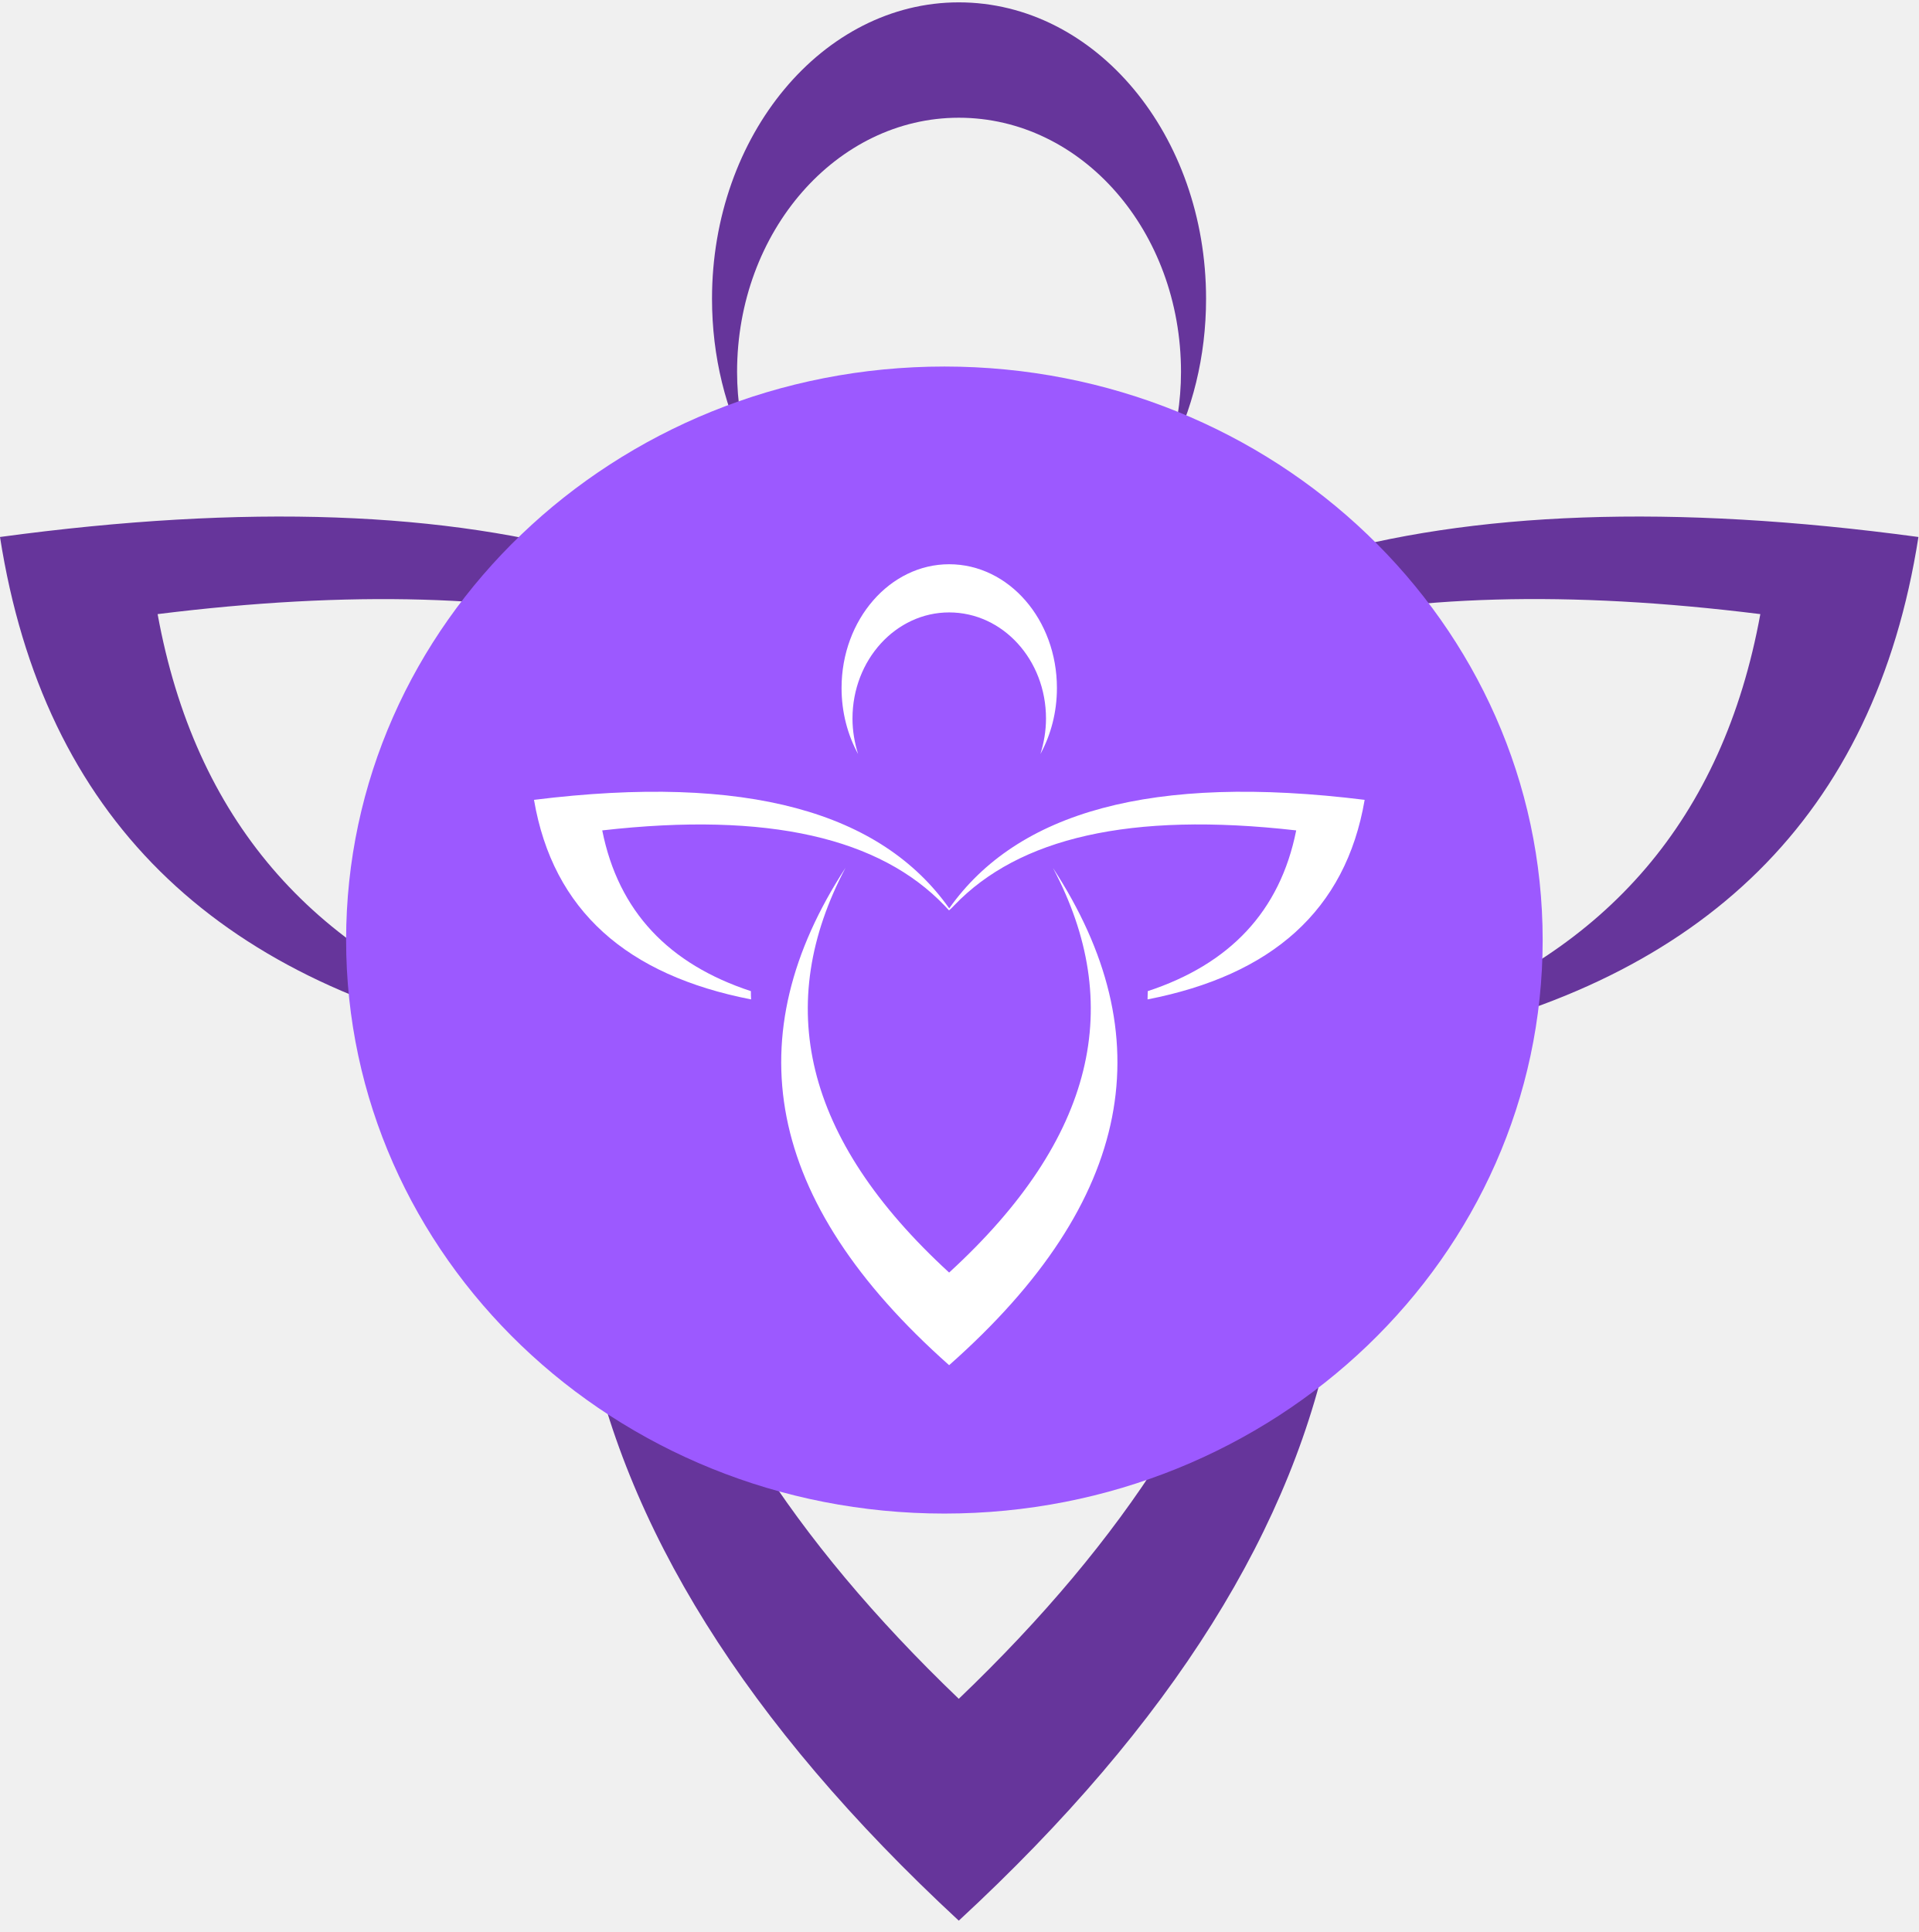
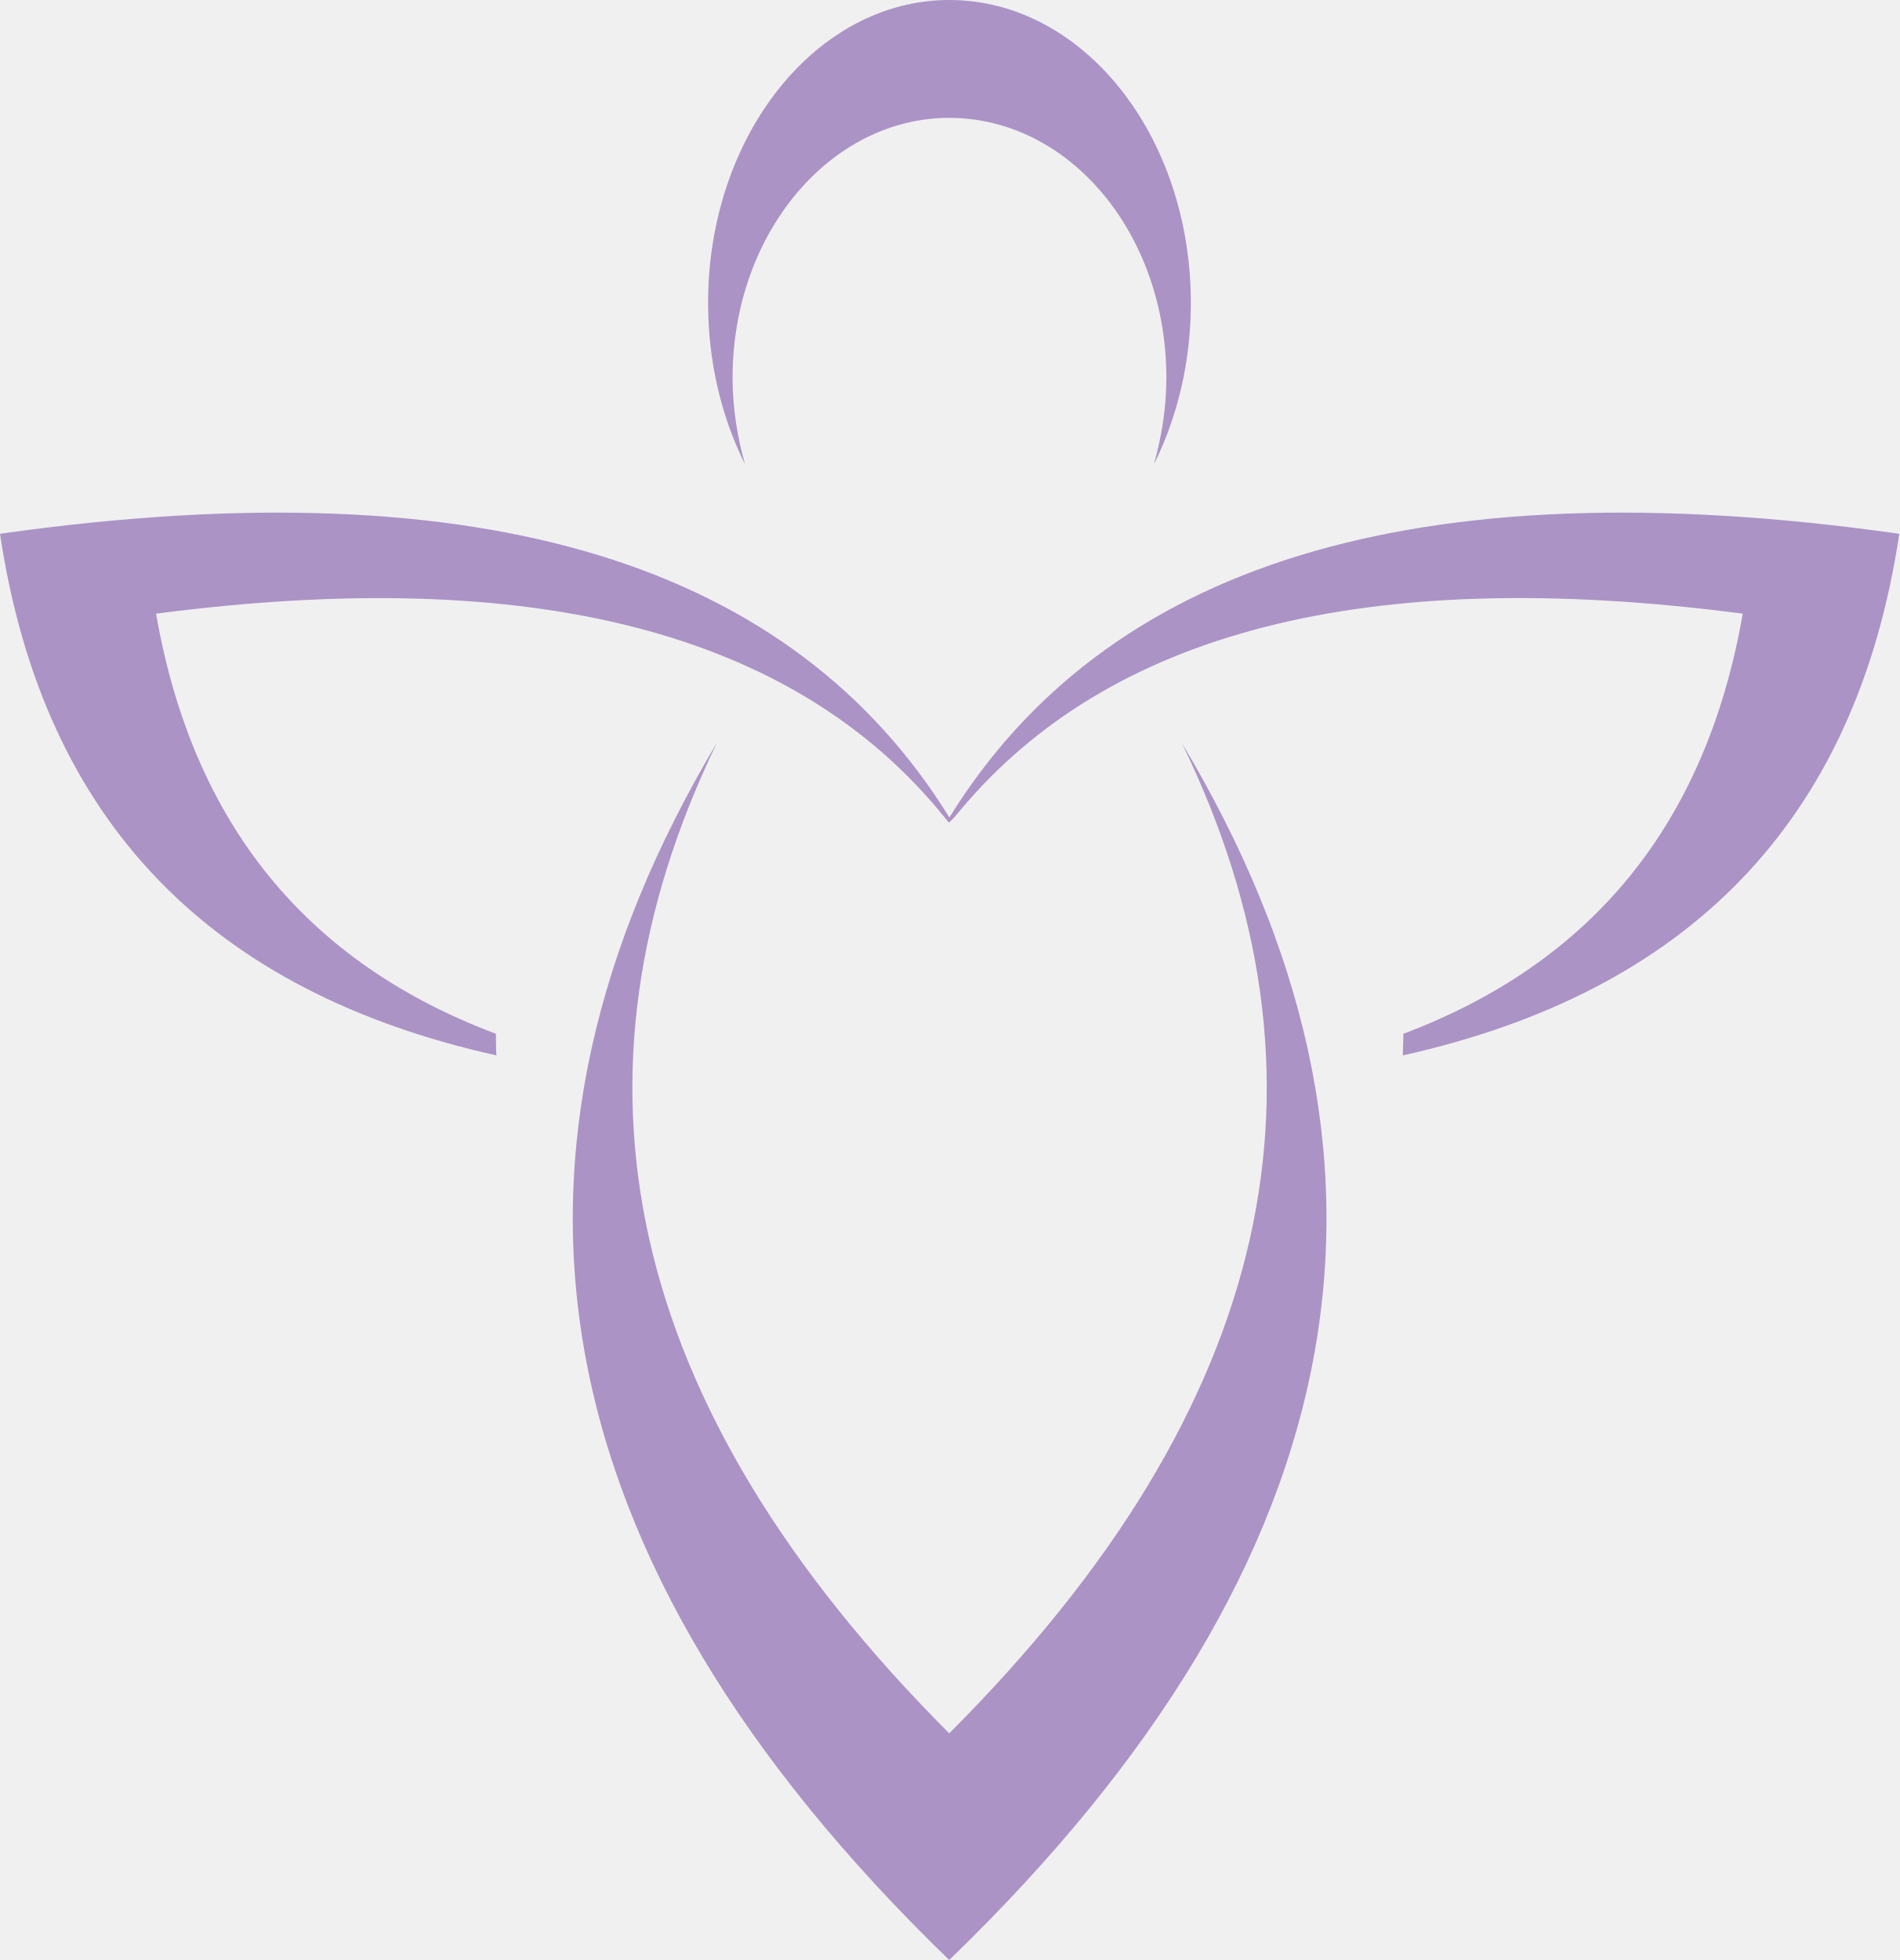
- <svg xmlns="http://www.w3.org/2000/svg" width="140" height="141" viewBox="0 0 140 141" fill="none">
-   <path fill-rule="evenodd" clip-rule="evenodd" d="M0 39.19C3.199 59.637 15.708 71.504 36.591 75.945C36.555 75.428 36.555 74.942 36.555 74.424C22.753 69.464 14.233 59.788 11.502 44.819C39.61 41.319 58.337 46.278 69.191 58.662C69.443 58.967 69.694 59.241 69.947 59.545C70.306 59.241 70.557 58.937 70.844 58.602C81.7 46.248 100.39 41.319 128.462 44.819C125.73 59.788 117.211 69.464 103.445 74.424C103.445 74.942 103.409 75.428 103.409 75.945C124.257 71.504 136.801 59.637 140 39.19C104.02 34.321 81.448 41.472 69.982 59.18C58.516 41.472 35.98 34.321 0 39.19Z" fill="#66359B" />
-   <path fill-rule="evenodd" clip-rule="evenodd" d="M69.968 0.172C79.963 0.172 88.014 9.859 88.014 21.805C88.014 26.049 87.003 29.985 85.252 33.34C85.835 31.39 86.185 29.3 86.185 27.145C86.185 16.876 78.952 8.592 69.968 8.592C61.062 8.592 53.789 16.876 53.789 27.145C53.789 29.3 54.139 31.39 54.722 33.34C52.971 29.985 51.96 26.049 51.96 21.805C51.96 9.859 60.051 0.172 69.968 0.172ZM69.968 140.172C38.776 111.281 34.381 82.494 52.621 53.228C40.603 77.017 45.388 100.43 69.968 123.981C94.586 100.43 99.409 77.017 87.353 53.262C105.632 82.494 101.236 111.281 69.968 140.172Z" fill="#66359B" />
-   <ellipse cx="68.918" cy="68.606" rx="43.66" ry="41.856" fill="#9C59FF" />
-   <path fill-rule="evenodd" clip-rule="evenodd" d="M38.969 58.374C40.354 66.476 45.77 71.177 54.812 72.938C54.797 72.733 54.797 72.54 54.797 72.335C48.821 70.369 45.132 66.536 43.949 60.604C56.119 59.218 64.228 61.183 68.928 66.09C69.037 66.21 69.146 66.319 69.255 66.439C69.41 66.319 69.519 66.198 69.644 66.066C74.344 61.171 82.437 59.218 94.592 60.604C93.409 66.536 89.72 70.369 83.759 72.335C83.759 72.54 83.744 72.733 83.744 72.938C92.77 71.177 98.202 66.476 99.587 58.374C84.008 56.445 74.235 59.278 69.27 66.294C64.305 59.278 54.547 56.445 38.969 58.374Z" fill="white" />
-   <path fill-rule="evenodd" clip-rule="evenodd" d="M69.264 41.179C73.621 41.179 77.13 45.224 77.13 50.212C77.13 51.983 76.689 53.627 75.926 55.028C76.18 54.213 76.333 53.341 76.333 52.441C76.333 48.154 73.18 44.695 69.264 44.695C65.382 44.695 62.211 48.154 62.211 52.441C62.211 53.341 62.364 54.213 62.618 55.028C61.855 53.627 61.414 51.983 61.414 50.212C61.414 45.224 64.941 41.179 69.264 41.179ZM69.264 99.633C55.667 87.57 53.752 75.551 61.703 63.331C56.464 73.264 58.55 83.04 69.264 92.873C79.995 83.04 82.097 73.264 76.842 63.346C84.81 75.551 82.894 87.57 69.264 99.633Z" fill="white" />
+ <svg xmlns="http://www.w3.org/2000/svg" width="63" height="65" viewBox="0 0 63 65" fill="none">
+   <path opacity="0.5" fill-rule="evenodd" clip-rule="evenodd" d="M0 17.702C1.44 27.325 7.069 32.91 16.466 35C16.45 34.757 16.45 34.528 16.45 34.284C10.239 31.95 6.405 27.396 5.176 20.351C17.824 18.704 26.252 21.038 31.136 26.866C31.25 27.01 31.363 27.139 31.476 27.282C31.637 27.139 31.75 26.996 31.88 26.838C36.765 21.024 45.176 18.704 57.808 20.351C56.578 27.396 52.745 31.95 46.55 34.284C46.55 34.528 46.534 34.757 46.534 35C55.915 32.91 61.56 27.325 63 17.702C46.809 15.411 36.651 18.776 31.492 27.11C26.332 18.776 16.191 15.411 0 17.702Z" fill="#66359B" />
+   <path opacity="0.5" fill-rule="evenodd" clip-rule="evenodd" d="M31.486 1.63271e-06C35.925 1.63271e-06 39.501 4.498 39.501 10.044C39.501 12.014 39.052 13.842 38.274 15.399C38.533 14.494 38.689 13.524 38.689 12.523C38.689 7.755 35.476 3.909 31.486 3.909C27.53 3.909 24.3 7.755 24.3 12.523C24.3 13.524 24.455 14.494 24.714 15.399C23.937 13.842 23.488 12.014 23.488 10.044C23.488 4.498 27.081 1.63271e-06 31.486 1.63271e-06ZM31.486 65C17.632 51.587 15.68 38.221 23.781 24.633C18.444 35.678 20.569 46.548 31.486 57.483C42.42 46.548 44.562 35.678 39.207 24.649C47.326 38.221 45.373 51.587 31.486 65Z" fill="#66359B" />
</svg>
